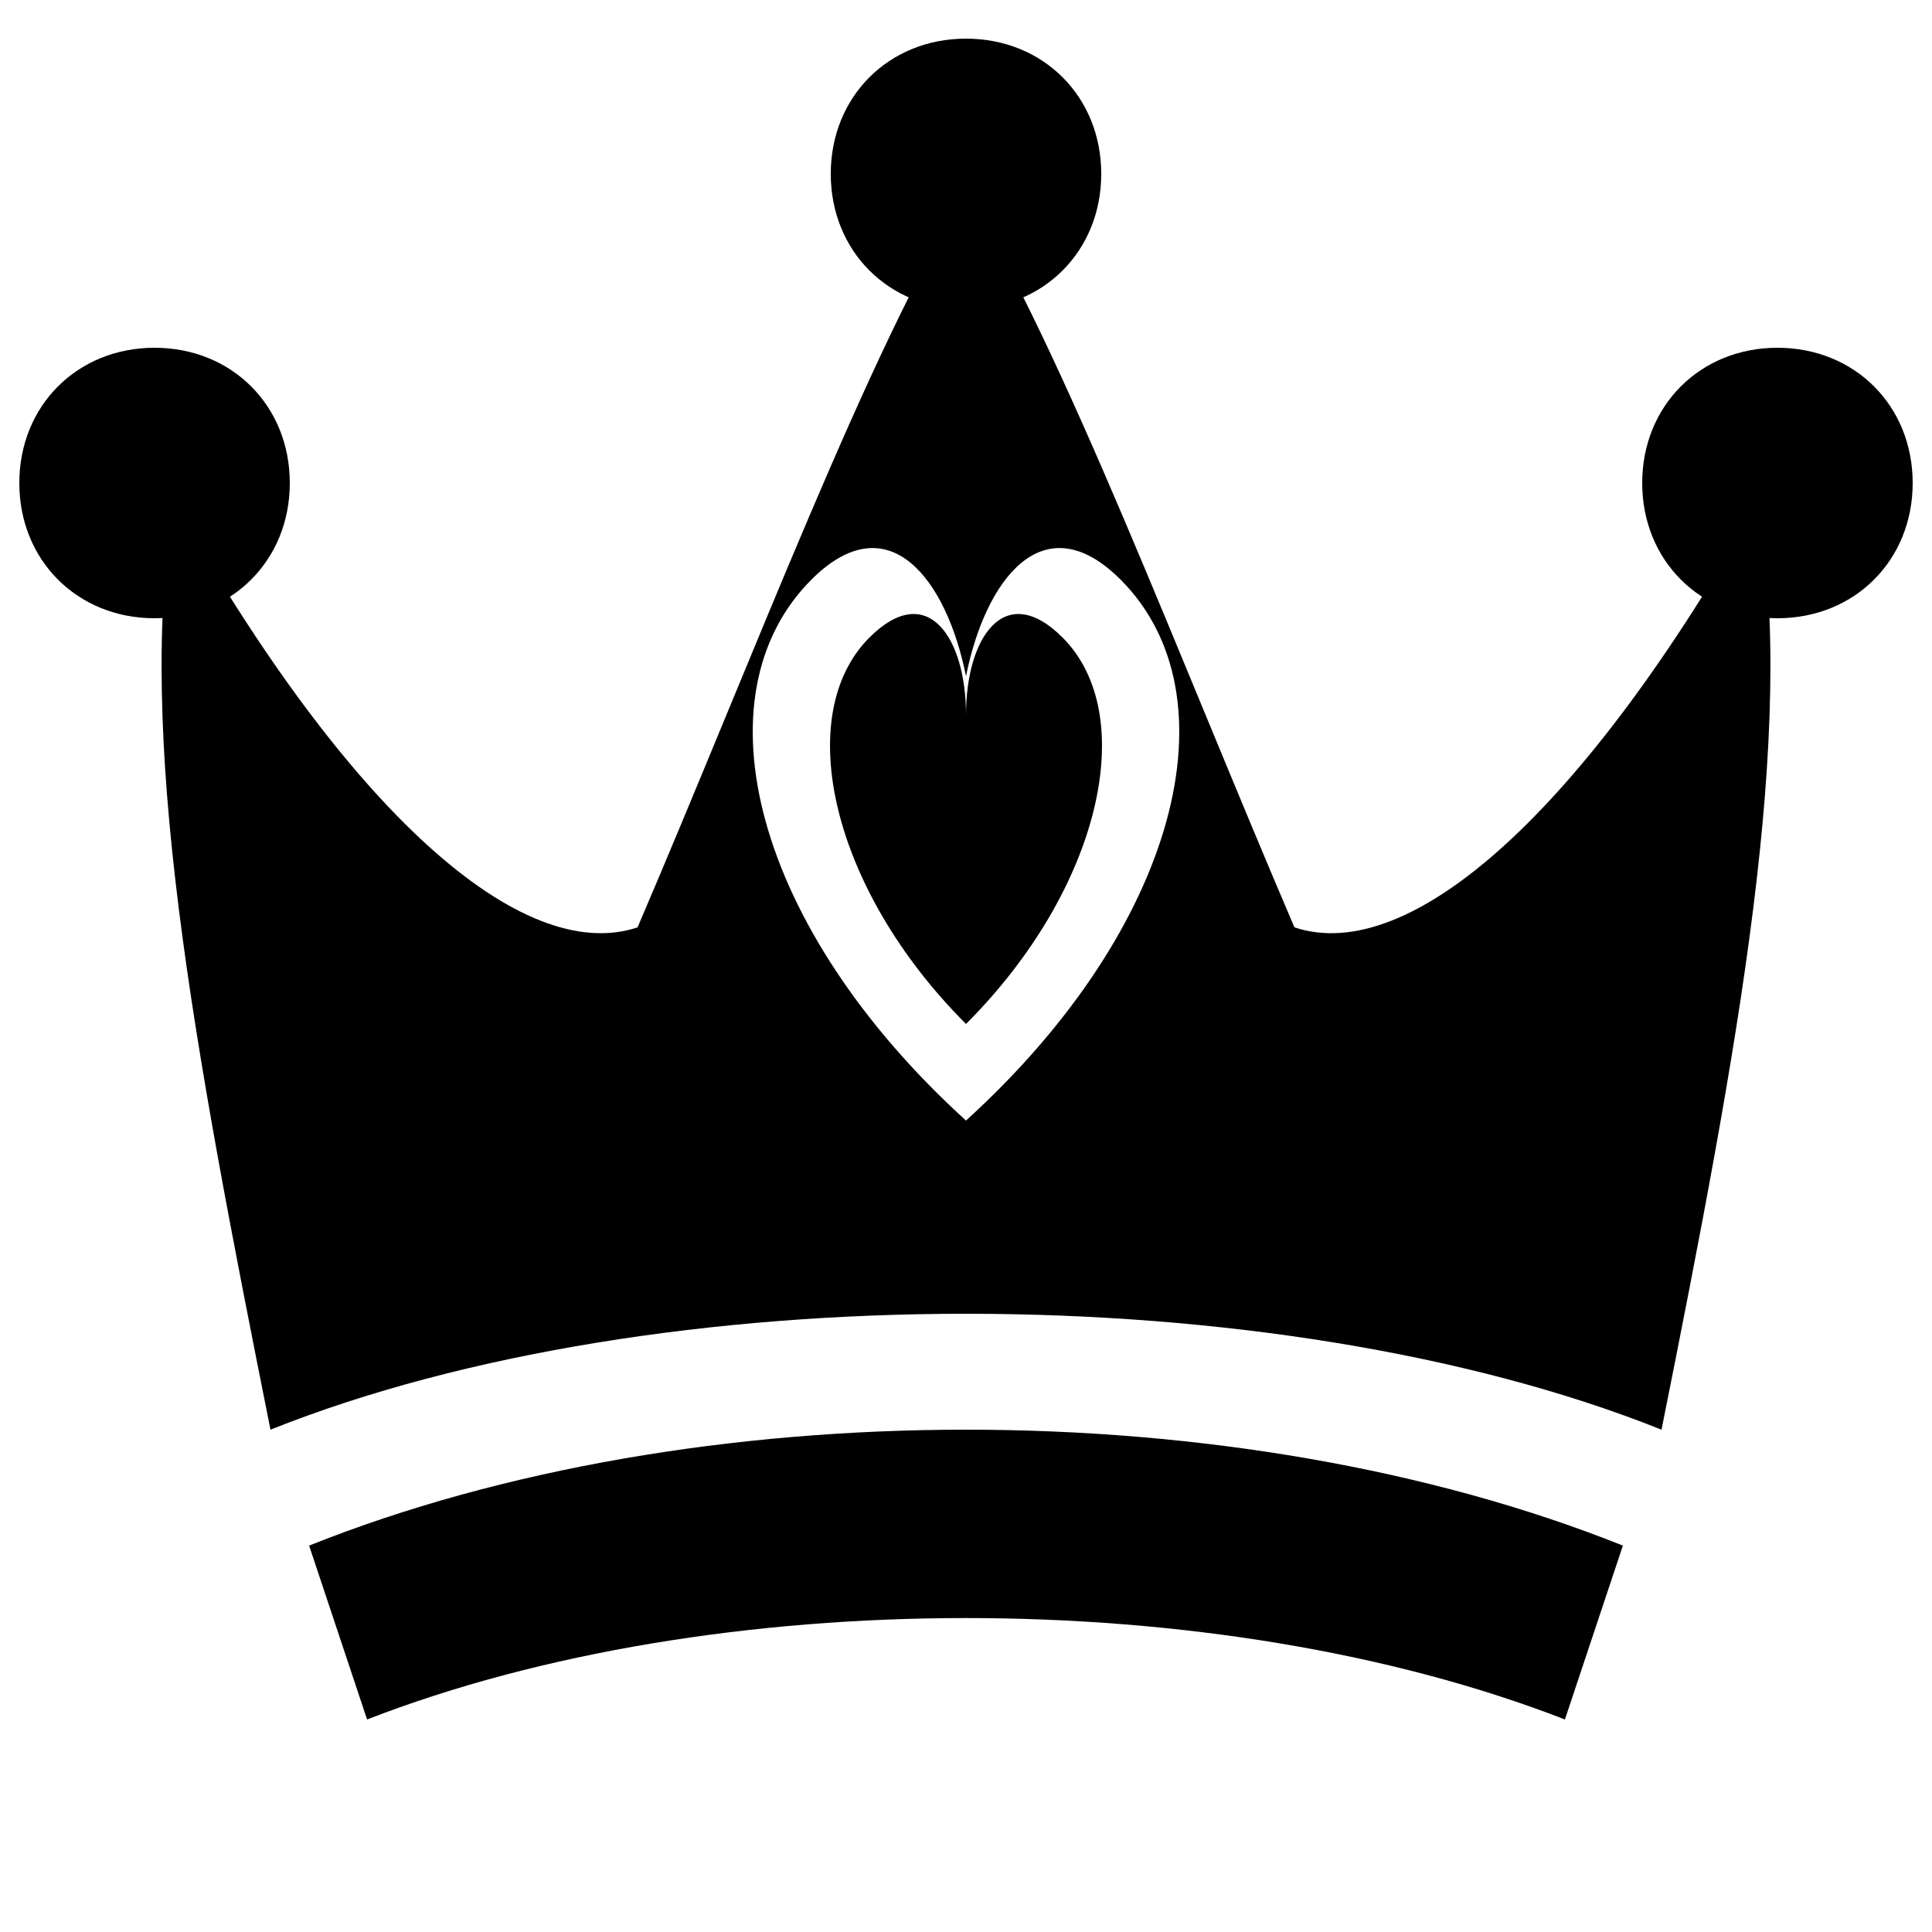
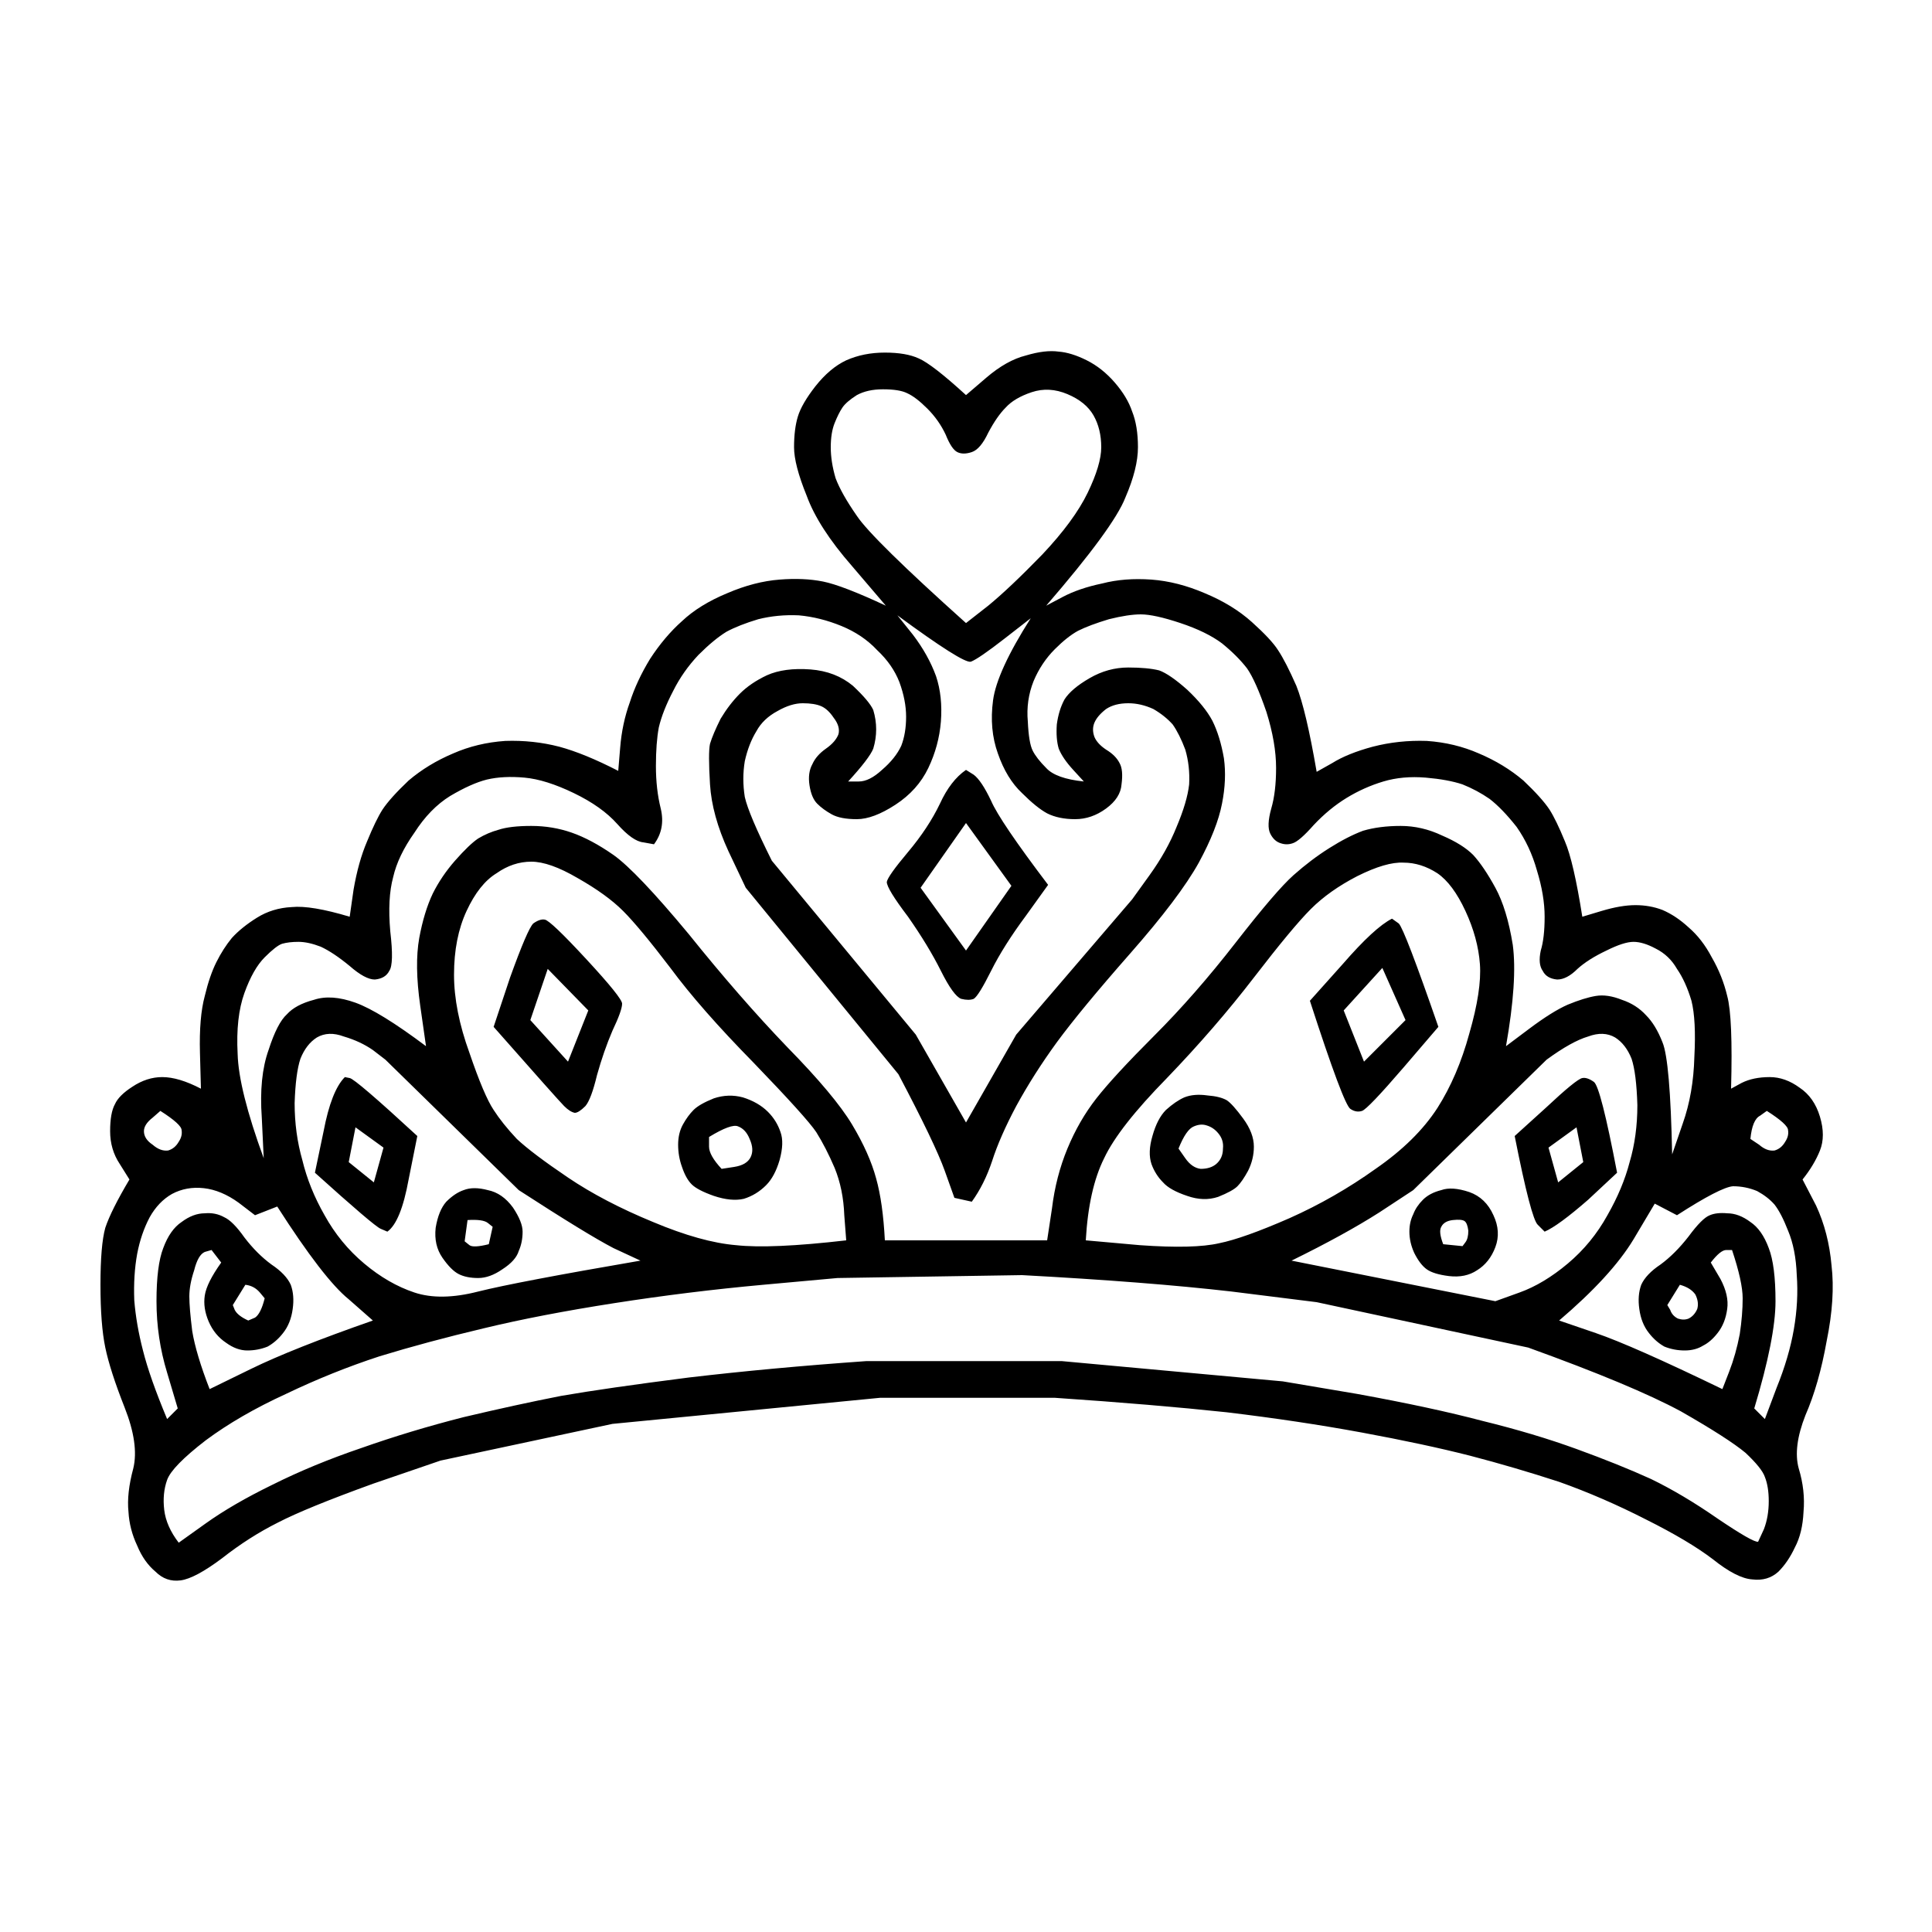
- <svg xmlns="http://www.w3.org/2000/svg" viewBox="0 0 100 100">
-   <path fill-rule="evenodd" d="M14 74 C10 54 7 38 9 26 C18 42 27 50 33 48 C39 34 45 18 50 10 C55 18 61 34 67 48 C73 50 82 42 91 26 C93 38 90 54 86 74 C66 66 34 66 14 74 Z M16 80 C36 72 64 72 84 80 L81 89 C63 82 37 82 19 89 Z M50 58 C61 48 64 36 58 30 C54 26 51 30 50 35 C49 30 46 26 42 30 C36 36 39 48 50 58 Z" fill="$fondo" stroke="$acento" stroke-width="3.5" stroke-linejoin="round" />
-   <path d="M50 2 C54 2 57 5 57 9 C57 13 54 16 50 16 C46 16 43 13 43 9 C43 5 46 2 50 2 Z M8 18 C12 18 15 21 15 25 C15 29 12 32 8 32 C4 32 1 29 1 25 C1 21 4 18 8 18 Z M92 18 C96 18 99 21 99 25 C99 29 96 32 92 32 C88 32 85 29 85 25 C85 21 88 18 92 18 Z M50 53 C43 46 41 37 45 33 C48 30 50 33 50 37 C50 33 52 30 55 33 C59 37 57 46 50 53 Z" fill="$acento" stroke="$texto" stroke-width="2" />
+ <svg xmlns="http://www.w3.org/2000/svg" viewBox="0 0 200 200">
+   <path fill="$acento" fill-rule="evenodd" d="M184.1 162.7Q183 163.7 181.4 163.5Q179.8 163.4 177.3 161.4Q174.8 159.5 170.4 157.3Q165.9 155 161.4 153.4Q156.8 151.9 152.2 150.7Q147.5 149.5 141 148.3Q134.5 147.1 127 146.2Q119.5 145.4 109.2 144.7L109.2 144.7L91.1 144.7L63.4 147.4L45.6 151.2L38.6 153.6Q31.7 156.1 28.8 157.6Q25.8 159.1 23 161.3Q20.2 163.4 18.7 163.6Q17.2 163.8 16.1 162.7Q14.9 161.7 14.2 160Q13.4 158.3 13.3 156.5Q13.1 154.6 13.8 152Q14.4 149.5 12.9 145.7Q11.4 141.9 10.9 139.5Q10.4 137.1 10.4 133Q10.4 128.9 10.9 127.1Q11.5 125.3 13.4 122.1L13.4 122.1L12.4 120.5Q11.4 119 11.4 117.1Q11.4 115.2 11.9 114.3Q12.3 113.4 13.7 112.5Q15.2 111.5 16.8 111.5Q18.5 111.5 20.8 112.7L20.8 112.7L20.7 109Q20.6 105.3 21.2 103.1Q21.7 101 22.4 99.6Q23.1 98.2 24 97.1Q25 96 26.6 95Q28.2 94 30.2 93.9Q32.2 93.7 36.2 94.9L36.2 94.9L36.6 92.1Q37.1 89.2 38 87.1Q38.9 84.9 39.6 83.8Q40.4 82.6 42.3 80.8Q44.3 79.1 46.9 78Q49.4 76.9 52.3 76.7Q55.2 76.6 57.9 77.3Q60.5 78 64 79.8L64 79.8L64.2 77.4Q64.4 74.9 65.2 72.7Q65.9 70.5 67.3 68.2Q68.8 65.9 70.6 64.3Q72.4 62.6 75.3 61.4Q78.1 60.2 80.7 60Q83.2 59.8 85.2 60.2Q87.2 60.6 91.7 62.7L91.7 62.7L88.2 58.6Q84.7 54.6 83.5 51.3Q82.2 48.1 82.2 46.3Q82.2 44.4 82.6 43.1Q83 41.8 84.4 40Q85.9 38.1 87.6 37.3Q89.4 36.5 91.6 36.5Q93.8 36.5 95.1 37.1Q96.5 37.7 100 40.9L100 40.9L102.1 39.1Q104.2 37.3 106.2 36.8Q108.2 36.2 109.6 36.4Q110.9 36.5 112.5 37.3Q114.1 38.1 115.4 39.6Q116.7 41.1 117.2 42.6Q117.8 44.1 117.8 46.3Q117.8 48.5 116.5 51.5Q115.3 54.6 108.3 62.7L108.3 62.7L110 61.8Q111.7 60.9 114.1 60.4Q116.4 59.8 119.2 60Q121.9 60.2 124.7 61.4Q127.6 62.6 129.6 64.4Q131.6 66.2 132.3 67.3Q133.1 68.5 134.2 71Q135.2 73.5 136.3 79.9L136.3 79.9L137.9 79Q139.5 78 142.1 77.3Q144.8 76.6 147.7 76.7Q150.6 76.9 153.1 78Q155.7 79.1 157.7 80.8Q159.6 82.6 160.4 83.8Q161.1 84.9 162 87.1Q162.9 89.2 163.8 94.9L163.8 94.9L165.8 94.3Q167.8 93.7 169.3 93.7Q170.8 93.7 172.1 94.2Q173.5 94.8 174.8 96Q176.2 97.2 177.2 99.1Q178.3 101 178.8 103.1Q179.4 105.3 179.2 112.7L179.2 112.7L180.3 112.1Q181.5 111.5 183.2 111.5Q184.8 111.5 186.3 112.6Q187.8 113.6 188.4 115.6Q189 117.6 188.4 119.1Q187.8 120.6 186.6 122.1L186.6 122.1L188 124.8Q189.3 127.6 189.6 131Q190 134.4 189.1 138.8Q188.3 143.3 186.9 146.5Q185.6 149.8 186.2 152Q186.9 154.3 186.7 156.5Q186.6 158.7 185.8 160.2Q185.1 161.7 184.1 162.7ZM114 46.3Q114 44.4 113.2 43Q112.4 41.6 110.5 40.8Q108.6 40 106.8 40.6Q105 41.2 104.1 42.2Q103.2 43.1 102.3 44.8Q101.5 46.5 100.6 46.8Q99.7 47.1 99.1 46.8Q98.5 46.5 97.9 45Q97.2 43.5 96 42.3Q94.8 41.1 93.9 40.7Q93.1 40.3 91.4 40.3Q89.8 40.3 88.7 40.9Q87.6 41.6 87.2 42.2Q86.8 42.8 86.4 43.8Q86 44.8 86 46.3Q86 47.8 86.5 49.5Q87.1 51.1 88.7 53.4Q90.3 55.8 100 64.5L100 64.5L102.3 62.7Q104.5 60.9 107.9 57.4Q111.2 53.9 112.6 51Q114 48.1 114 46.3ZM100 116.2L105.2 107.1L117.2 93.1L119 90.6Q120.8 88.1 121.8 85.6Q122.9 83 123.1 81.2Q123.2 79.3 122.7 77.6Q122.1 76 121.4 75Q120.6 74.1 119.4 73.4Q118.1 72.8 116.8 72.8Q115.4 72.8 114.5 73.4Q113.6 74.1 113.3 74.8Q113 75.5 113.3 76.3Q113.6 77 114.5 77.6Q115.5 78.2 115.9 79Q116.3 79.7 116.1 81.2Q116 82.6 114.5 83.7Q113 84.8 111.3 84.8Q109.6 84.8 108.4 84.2Q107.3 83.6 105.8 82.1Q104.2 80.6 103.3 78Q102.4 75.5 102.8 72.5Q103.2 69.5 106.7 64L106.7 64L104 66.1Q101.3 68.2 100.5 68.5Q99.7 68.7 92.9 63.7L92.9 63.7L94.5 65.7Q96.1 67.8 96.9 70Q97.6 72.1 97.4 74.7Q97.2 77.2 96.1 79.5Q95 81.8 92.7 83.3Q90.4 84.8 88.7 84.8Q87 84.8 86.1 84.3Q85.2 83.8 84.6 83.2Q84 82.6 83.8 81.3Q83.6 80 84.1 79.1Q84.5 78.2 85.5 77.5Q86.5 76.8 86.8 76Q87 75.2 86.3 74.3Q85.7 73.4 85 73.1Q84.3 72.8 83.1 72.8Q81.9 72.8 80.5 73.6Q79 74.4 78.3 75.7Q77.5 77 77.1 78.8Q76.8 80.6 77.1 82.5Q77.5 84.3 79.9 89.1L79.9 89.1L94.8 107.1ZM25.3 102.8Q24.4 105.3 24.6 109.1Q24.7 112.8 27.3 119.9L27.3 119.9L27.1 115.7Q26.8 111.5 27.8 108.7Q28.7 105.9 29.7 105Q30.6 104 32.5 103.5Q34.3 102.9 36.8 103.8Q39.3 104.7 44.1 108.3L44.1 108.3L43.5 104.1Q42.9 99.9 43.4 97.1Q43.9 94.4 44.8 92.5Q45.7 90.7 47.1 89.1Q48.6 87.4 49.5 86.8Q50.5 86.2 51.6 85.9Q52.8 85.5 55 85.5Q57.2 85.5 59.2 86.2Q61.2 86.9 63.5 88.5Q65.9 90.2 71.3 96.7Q76.6 103.3 81.5 108.4Q86.4 113.4 88.2 116.4Q90 119.4 90.7 122Q91.4 124.5 91.6 128.4L91.6 128.4L108.4 128.4L108.9 125.1Q109.3 121.8 110.5 118.9Q111.7 116 113.5 113.7Q115.3 111.4 119.5 107.2Q123.7 103 127.9 97.6Q132.1 92.2 133.9 90.6Q135.7 89 137.6 87.8Q139.5 86.6 141.1 86Q142.8 85.5 145 85.5Q147.2 85.5 149.3 86.5Q151.4 87.4 152.5 88.5Q153.6 89.7 154.8 91.9Q156 94.1 156.6 97.8Q157.1 101.5 155.9 108.3L155.9 108.3L158.3 106.5Q160.7 104.7 162.3 104Q164 103.3 165.2 103.1Q166.4 102.9 167.9 103.5Q169.4 104 170.4 105.1Q171.4 106.1 172.1 107.9Q172.9 109.8 173.1 119.5L173.1 119.5L174.2 116.3Q175.3 113.2 175.4 109.4Q175.6 105.6 175.1 103.6Q174.5 101.6 173.6 100.3Q172.8 98.9 171.4 98.2Q170.1 97.5 169.1 97.5Q168.1 97.5 166.3 98.4Q164.4 99.3 163.3 100.3Q162.2 101.4 161.2 101.4Q160.1 101.3 159.7 100.5Q159.2 99.8 159.5 98.4Q159.9 97.1 159.9 94.9Q159.9 92.7 159.1 90.1Q158.4 87.6 157 85.6Q155.5 83.7 154.2 82.7Q152.9 81.8 151.4 81.2Q149.9 80.7 147.6 80.5Q145.2 80.3 143.2 80.9Q141.2 81.5 139.4 82.6Q137.6 83.7 136 85.4Q134.5 87.1 133.8 87.3Q133.2 87.5 132.6 87.3Q131.9 87.1 131.5 86.3Q131.1 85.5 131.6 83.7Q132.1 82 132.1 79.5Q132.1 76.9 131.1 73.7Q130 70.5 129.1 69.2Q128.1 67.9 126.5 66.6Q124.9 65.4 122.2 64.5Q119.5 63.6 118.1 63.6Q116.8 63.6 114.8 64.1Q112.8 64.7 111.6 65.3Q110.5 65.9 109.2 67.2Q107.8 68.6 107 70.5Q106.2 72.5 106.4 74.7Q106.5 76.9 106.9 77.7Q107.3 78.5 108.3 79.5Q109.3 80.6 112.2 80.9L112.2 80.9L111.1 79.7Q110 78.5 109.6 77.5Q109.3 76.5 109.4 75Q109.6 73.5 110.2 72.4Q110.9 71.3 112.8 70.2Q114.7 69.1 116.8 69.1Q118.8 69.1 120 69.4Q121.1 69.8 122.9 71.4Q124.7 73.1 125.5 74.6Q126.3 76.2 126.7 78.5Q127 80.7 126.5 83.2Q126 85.8 124.1 89.3Q122.1 92.9 117 98.7Q111.9 104.5 109.4 107.9Q107 111.2 105.2 114.5Q103.5 117.7 102.7 120.2Q101.9 122.6 100.6 124.4L100.6 124.4L98.8 124L97.8 121.2Q96.8 118.4 93 111.2L93 111.2L77.2 91.9L75.4 88.1Q73.7 84.4 73.5 81.2Q73.3 77.9 73.5 77Q73.8 76 74.6 74.4Q75.5 72.9 76.6 71.8Q77.7 70.7 79.4 69.9Q81.2 69.1 83.9 69.3Q86.5 69.5 88.3 71Q90 72.6 90.4 73.5Q90.7 74.5 90.7 75.5Q90.7 76.5 90.4 77.5Q90 78.5 87.8 80.9L87.8 80.9L88.9 80.9Q90 80.9 91.3 79.7Q92.7 78.5 93.3 77.2Q93.8 75.9 93.8 74.2Q93.8 72.5 93.1 70.6Q92.4 68.8 90.8 67.3Q89.3 65.7 87.1 64.8Q84.9 63.9 82.7 63.7Q80.5 63.6 78.5 64.1Q76.5 64.7 75.2 65.4Q73.9 66.2 72.3 67.8Q70.7 69.5 69.7 71.5Q68.6 73.6 68.2 75.3Q67.9 76.9 67.9 79.3Q67.9 81.7 68.4 83.7Q68.9 85.8 67.7 87.4L67.7 87.4L66.6 87.2Q65.5 87.1 63.9 85.3Q62.3 83.5 59.4 82.1Q56.5 80.7 54.3 80.5Q52.1 80.3 50.4 80.7Q48.8 81.1 46.6 82.4Q44.5 83.7 42.9 86.2Q41.2 88.6 40.7 90.8Q40.1 93 40.4 96.4Q40.8 99.8 40.3 100.5Q39.9 101.3 38.8 101.4Q37.8 101.4 36.2 100Q34.5 98.6 33.2 98Q31.9 97.5 30.9 97.5Q29.9 97.5 29.2 97.7Q28.6 97.9 27.4 99.1Q26.2 100.3 25.3 102.8ZM100 79.7L100.8 80.2Q101.6 80.8 102.6 82.9Q103.5 85 108.5 91.6L108.5 91.6L106.2 94.8Q103.9 97.9 102.6 100.5Q101.3 103.1 100.8 103.4Q100.3 103.6 99.5 103.4Q98.7 103.1 97.4 100.5Q96.1 97.9 94 94.9Q91.8 92 91.8 91.3Q91.9 90.7 94 88.2Q96.1 85.7 97.3 83.2Q98.4 80.8 100 79.7ZM95.3 91.9L100 98.4L104.7 91.7L100 85.2ZM55.2 95.6Q55.9 95.1 56.4 95.2Q57 95.3 60.7 99.3Q64.4 103.3 64.4 103.9Q64.4 104.6 63.4 106.7Q62.5 108.8 61.8 111.3Q61.2 113.8 60.6 114.5Q59.9 115.2 59.5 115.2Q59 115.1 58.4 114.5Q57.8 113.9 51.1 106.3L51.1 106.3L52.8 101.2Q54.6 96.2 55.2 95.6ZM144.1 95.1L144.8 95.6Q145.4 96.2 148.9 106.3L148.9 106.3L145.3 110.5Q141.6 114.8 141 115Q140.4 115.2 139.8 114.8Q139.1 114.4 135.6 103.6L135.6 103.6L139 99.8Q142.3 96 144.1 95.1ZM87.6 128.4L87.4 125.8Q87.3 123.1 86.4 120.9Q85.5 118.8 84.5 117.2Q83.5 115.7 78 110Q72.5 104.4 69.4 100.2Q66.2 96 64.5 94.3Q62.8 92.6 59.8 90.9Q56.9 89.2 55 89.2Q53.1 89.2 51.4 90.4Q49.6 91.5 48.3 94.3Q47 97.1 47 100.9Q47 104.6 48.6 109Q50.1 113.4 51.1 114.9Q52 116.3 53.5 117.9Q55.1 119.4 58.8 121.9Q62.5 124.4 67.6 126.5Q72.6 128.6 76.2 128.9Q79.8 129.3 87.6 128.4ZM151.7 94.3Q150.4 91.5 148.8 90.4Q147.1 89.3 145.3 89.3Q143.5 89.2 140.5 90.7Q137.6 92.2 135.7 94.1Q133.8 96 129.8 101.2Q125.8 106.4 120.8 111.6Q115.8 116.7 114.3 119.9Q112.7 123.1 112.4 128.4L112.4 128.4L118 128.9Q123.6 129.3 126.2 128.7Q128.7 128.2 133.5 126.1Q138.2 124 142.4 121Q146.6 118.1 148.8 114.7Q150.9 111.4 152.1 107Q153.4 102.5 153.2 99.8Q153 97.1 151.7 94.3ZM56.7 100.3L54.9 105.6L58.8 109.9L60.9 104.6ZM145.5 105.6L143.1 100.2L139.1 104.6L141.2 109.9ZM35.7 111.5L36.2 111.6Q36.8 111.7 43.2 117.6L43.2 117.6L42.3 122.1Q41.5 126.5 40.1 127.5L40.1 127.5L39.4 127.2Q38.7 126.9 32.6 121.4L32.6 121.4L33.5 117.1Q34.3 112.9 35.7 111.5ZM163.8 111.6Q164.3 111.5 165 112Q165.7 112.5 167.4 121.4L167.4 121.4L164.4 124.2Q161.3 126.9 159.9 127.5L159.9 127.5L159.2 126.8Q158.5 126.2 156.8 117.6L156.8 117.6L160 114.7Q163.2 111.7 163.8 111.6ZM73.9 113.7Q75.4 113.2 76.9 113.6Q78.5 114.1 79.5 115.1Q80.4 116 80.8 117.2Q81.2 118.3 80.7 120.1Q80.2 121.8 79.3 122.7Q78.3 123.7 77 124.1Q75.7 124.4 73.9 123.8Q72.2 123.2 71.6 122.6Q71 122 70.6 120.8Q70.2 119.7 70.2 118.5Q70.2 117.3 70.7 116.4Q71.2 115.5 71.8 114.9Q72.4 114.3 73.9 113.7ZM122.6 113.6Q123.6 113.2 125 113.4Q126.3 113.5 127 113.9Q127.6 114.3 128.7 115.8Q129.8 117.3 129.8 118.7Q129.8 120 129.2 121.2Q128.6 122.3 128.1 122.8Q127.6 123.3 126.1 123.9Q124.6 124.4 122.9 123.8Q121.1 123.2 120.4 122.4Q119.6 121.6 119.2 120.5Q118.8 119.3 119.3 117.6Q119.8 115.8 120.7 114.9Q121.7 114 122.6 113.6ZM14.9 117.1Q14.9 117.9 15.8 118.5Q16.6 119.2 17.4 119.1Q18.1 118.9 18.5 118.2Q18.9 117.6 18.8 117Q18.8 116.4 16.6 115L16.6 115L15.8 115.7Q14.9 116.4 14.9 117.1ZM66.3 130.5L63.5 129.2Q60.8 127.8 53.7 123.2L53.7 123.2L39.9 109.7L38.6 108.7Q37.3 107.8 35.6 107.3Q34 106.7 32.8 107.4Q31.7 108.1 31.1 109.6Q30.6 111.1 30.5 114.2Q30.5 117.3 31.3 120.1Q32 123 33.6 125.8Q35.2 128.7 37.7 130.8Q40.2 132.9 42.9 133.8Q45.6 134.7 49.5 133.7Q53.5 132.7 66.3 130.5ZM181.2 117.9L182.1 118.5Q182.9 119.2 183.7 119.1Q184.4 118.9 184.8 118.2Q185.2 117.6 185.1 117Q185.1 116.4 182.9 115L182.9 115L182.2 115.5Q181.4 115.9 181.2 117.9ZM168.9 109.6Q168.3 108.1 167.2 107.4Q166 106.7 164.4 107.3Q162.7 107.8 160.1 109.7L160.1 109.7L146.3 123.2L142.8 125.5Q139.2 127.8 133.7 130.5L133.7 130.5L154.8 134.7L157.3 133.8Q159.8 132.9 162.3 130.8Q164.8 128.7 166.4 125.8Q168 123 168.7 120.3Q169.5 117.6 169.5 114.4Q169.4 111.1 168.9 109.6ZM122 118.9L122.7 119.9Q123.4 120.9 124.3 121Q125.3 121 125.9 120.5Q126.6 119.9 126.6 118.9Q126.7 118 126.1 117.3Q125.6 116.7 124.9 116.5Q124.3 116.3 123.6 116.6Q122.8 116.9 122 118.9ZM77.7 119.8Q78.1 119 77.6 117.9Q77.2 116.9 76.4 116.6Q75.7 116.3 73.4 117.7L73.4 117.7L73.4 118.7Q73.4 119.6 74.7 121L74.7 121L76 120.8Q77.3 120.6 77.7 119.8ZM161.3 122.4L163.9 120.3L163.2 116.7L160.3 118.8ZM36.8 116.7L36.1 120.3L38.7 122.4L39.7 118.8ZM48 123.2Q49 122.8 50.5 123.2Q52 123.5 53.1 125Q54.1 126.5 54.1 127.5Q54.1 128.6 53.7 129.5Q53.4 130.5 52 131.4Q50.7 132.3 49.5 132.3Q48.3 132.3 47.5 131.9Q46.7 131.5 45.8 130.2Q44.9 128.9 45.1 127.1Q45.4 125.3 46.2 124.4Q47.1 123.5 48 123.2ZM149.2 123.2Q150.3 122.8 152.1 123.4Q153.8 124 154.6 125.8Q155.4 127.5 154.8 129.1Q154.2 130.7 152.9 131.5Q151.7 132.3 150 132.1Q148.4 131.9 147.7 131.4Q147 130.9 146.4 129.7Q145.9 128.6 145.9 127.5Q145.9 126.5 146.3 125.7Q146.6 124.9 147.3 124.2Q148 123.5 149.2 123.2ZM38.6 136.7L36.1 134.5Q33.5 132.4 28.7 124.9L28.7 124.9L26.4 125.8L24.7 124.5Q22.9 123.2 21.1 123Q19.3 122.8 17.8 123.6Q16.4 124.4 15.5 126Q14.6 127.7 14.2 129.8Q13.8 132 13.9 134.6Q14.1 137.1 14.8 139.8Q15.5 142.6 17.3 146.9L17.3 146.9L18.4 145.8L17.3 142.1Q16.2 138.5 16.2 134.7Q16.2 131 16.9 129.2Q17.6 127.3 18.8 126.5Q20 125.6 21.2 125.6Q22.3 125.5 23.2 126Q24.1 126.4 25.3 128.1Q26.6 129.8 28.1 130.9Q29.6 131.9 30.1 133Q30.5 134.1 30.3 135.5Q30.1 137 29.3 138Q28.6 138.9 27.7 139.4Q26.7 139.8 25.6 139.8Q24.5 139.8 23.4 139Q22.2 138.2 21.6 136.8Q21 135.4 21.2 134.1Q21.4 132.8 22.9 130.7L22.9 130.7L21.9 129.4L21.2 129.6Q20.5 129.9 20.1 131.5Q19.6 133 19.6 134.2Q19.6 135.4 19.9 137.8Q20.3 140.2 21.7 143.8L21.7 143.8L26 141.7Q30.3 139.6 38.6 136.7ZM182.7 146.9L183.9 143.7Q185.2 140.5 185.7 137.6Q186.2 134.7 186 132Q185.9 129.3 185.1 127.4Q184.4 125.6 183.7 124.7Q183 123.9 181.9 123.3Q180.7 122.8 179.4 122.8Q178.1 122.9 173.6 125.8L173.6 125.8L171.3 124.6L169.1 128.3Q166.8 132.1 161.4 136.7L161.4 136.7L165.2 138Q169 139.3 178.3 143.8L178.3 143.8L179 142Q179.7 140.2 180.1 138.1Q180.4 136.1 180.4 134.4Q180.4 132.7 179.3 129.4L179.3 129.4L178.7 129.4Q178.1 129.4 177.1 130.7L177.1 130.7L178.1 132.4Q179 134.1 178.8 135.5Q178.6 137 177.8 138Q177.1 138.9 176.3 139.3Q175.5 139.8 174.4 139.8Q173.3 139.8 172.3 139.4Q171.4 138.9 170.7 138Q169.9 137 169.7 135.5Q169.5 134.1 169.9 133Q170.4 131.9 171.9 130.9Q173.4 129.8 174.8 128Q176.2 126.1 177 125.8Q177.7 125.5 178.8 125.6Q180 125.6 181.2 126.5Q182.4 127.3 183.1 129.2Q183.8 131 183.8 134.7Q183.8 138.5 181.6 145.8L181.6 145.8ZM149.4 128.8L151.4 129L151.7 128.6Q152 128.2 152 127.4Q151.9 126.6 151.6 126.4Q151.3 126.2 150.4 126.3Q149.5 126.4 149.2 127Q148.9 127.5 149.4 128.8ZM48.1 128.5L48.6 128.9Q49 129.2 50.6 128.8L50.6 128.8L51 127L50.5 126.6Q50 126.2 48.4 126.3L48.4 126.3ZM27.4 134.4L26.9 133.8Q26.3 133.1 25.4 133L25.4 133L24.1 135.1L24.3 135.6Q24.6 136.2 25.7 136.7L25.7 136.7L26.4 136.4Q27 136 27.4 134.4ZM175.7 135.5Q175.9 134.8 175.5 134Q175 133.3 173.9 133L173.9 133L172.6 135.1L172.9 135.6Q173.1 136.2 173.7 136.5Q174.3 136.7 174.8 136.5Q175.4 136.2 175.7 135.5ZM182.6 158.3Q183.1 157 183.1 155.4Q183.1 153.9 182.7 152.9Q182.4 152 180.7 150.4Q178.9 148.9 174 146.1Q169 143.4 158.2 139.5L158.2 139.5L136.3 134.8L127.5 133.7Q118.8 132.7 105.8 132L105.8 132L86.7 132.3L79 133Q71.3 133.7 63.6 134.9Q55.9 136.1 50.1 137.5Q44.2 138.9 39.3 140.4Q34.4 142 29.6 144.3Q24.8 146.5 21.3 149.1Q17.8 151.8 17.3 153.2Q16.8 154.6 17 156.3Q17.2 158 18.5 159.7L18.5 159.7L21.3 157.7Q24.1 155.7 28.2 153.7Q32.4 151.6 37.4 149.9Q42.5 148.1 48 146.7Q53.5 145.4 58.1 144.5Q62.7 143.7 71.3 142.6Q79.8 141.6 89.7 140.9L89.7 140.9L109.9 140.9L132.8 143L140.5 144.3Q148.2 145.7 153.5 147.1Q158.8 148.4 163.2 150Q167.6 151.6 170.9 153.1Q174.2 154.7 177.8 157.2Q181.5 159.7 182 159.6L182 159.6L182.6 158.3Z" />
</svg>
